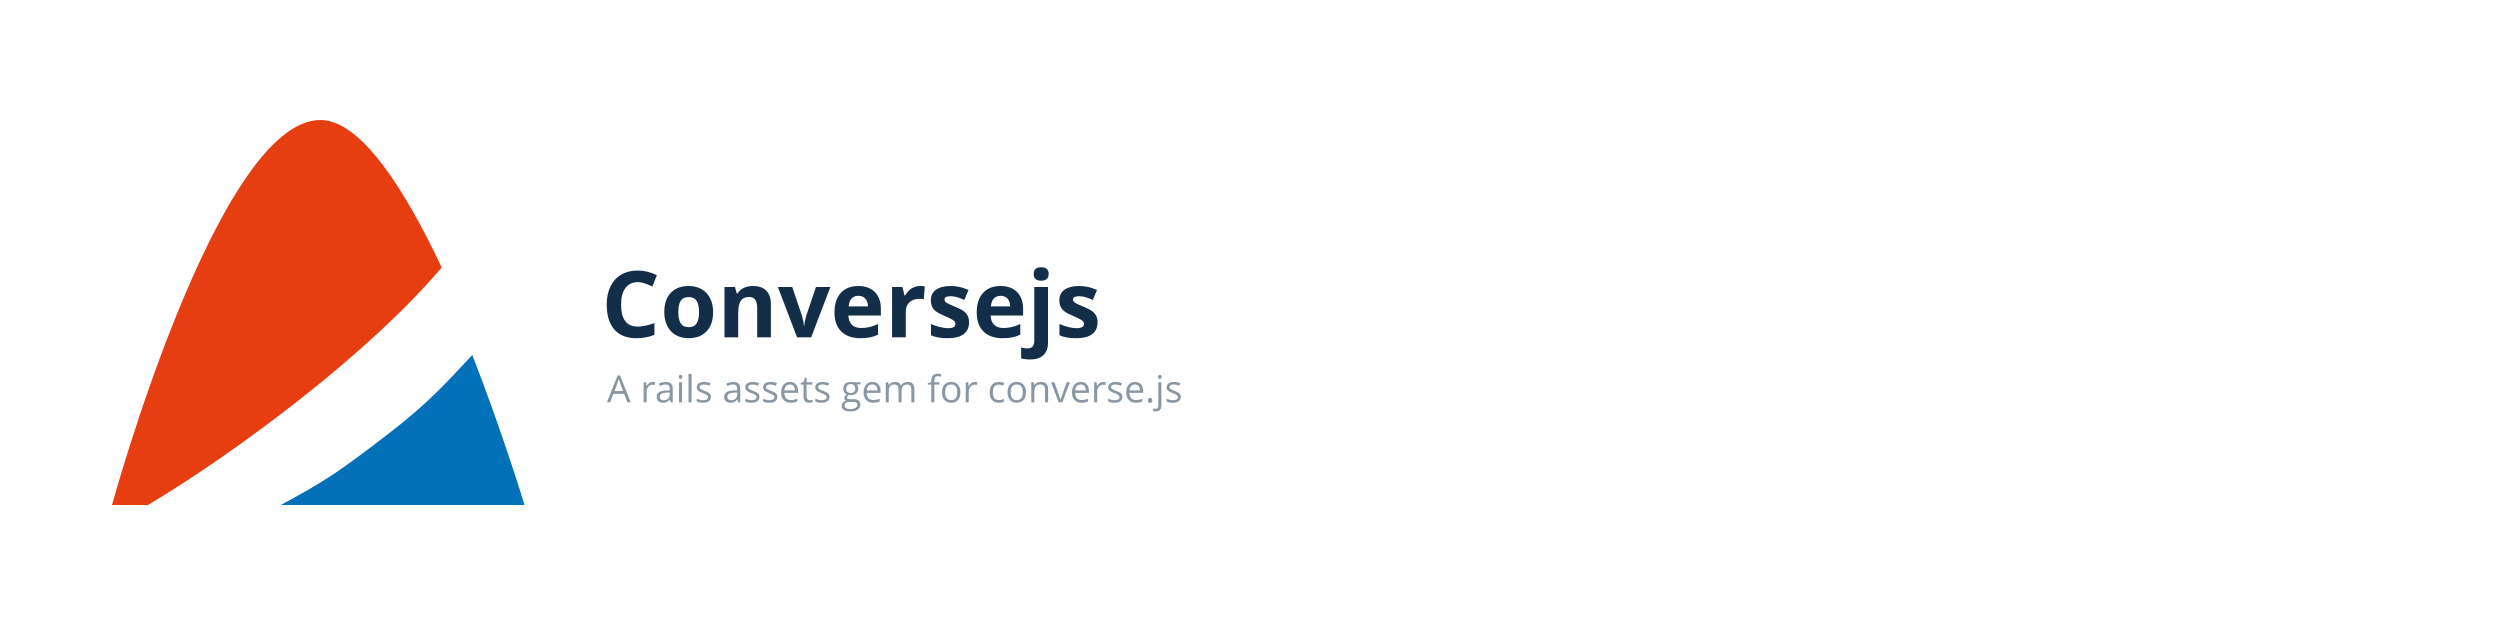
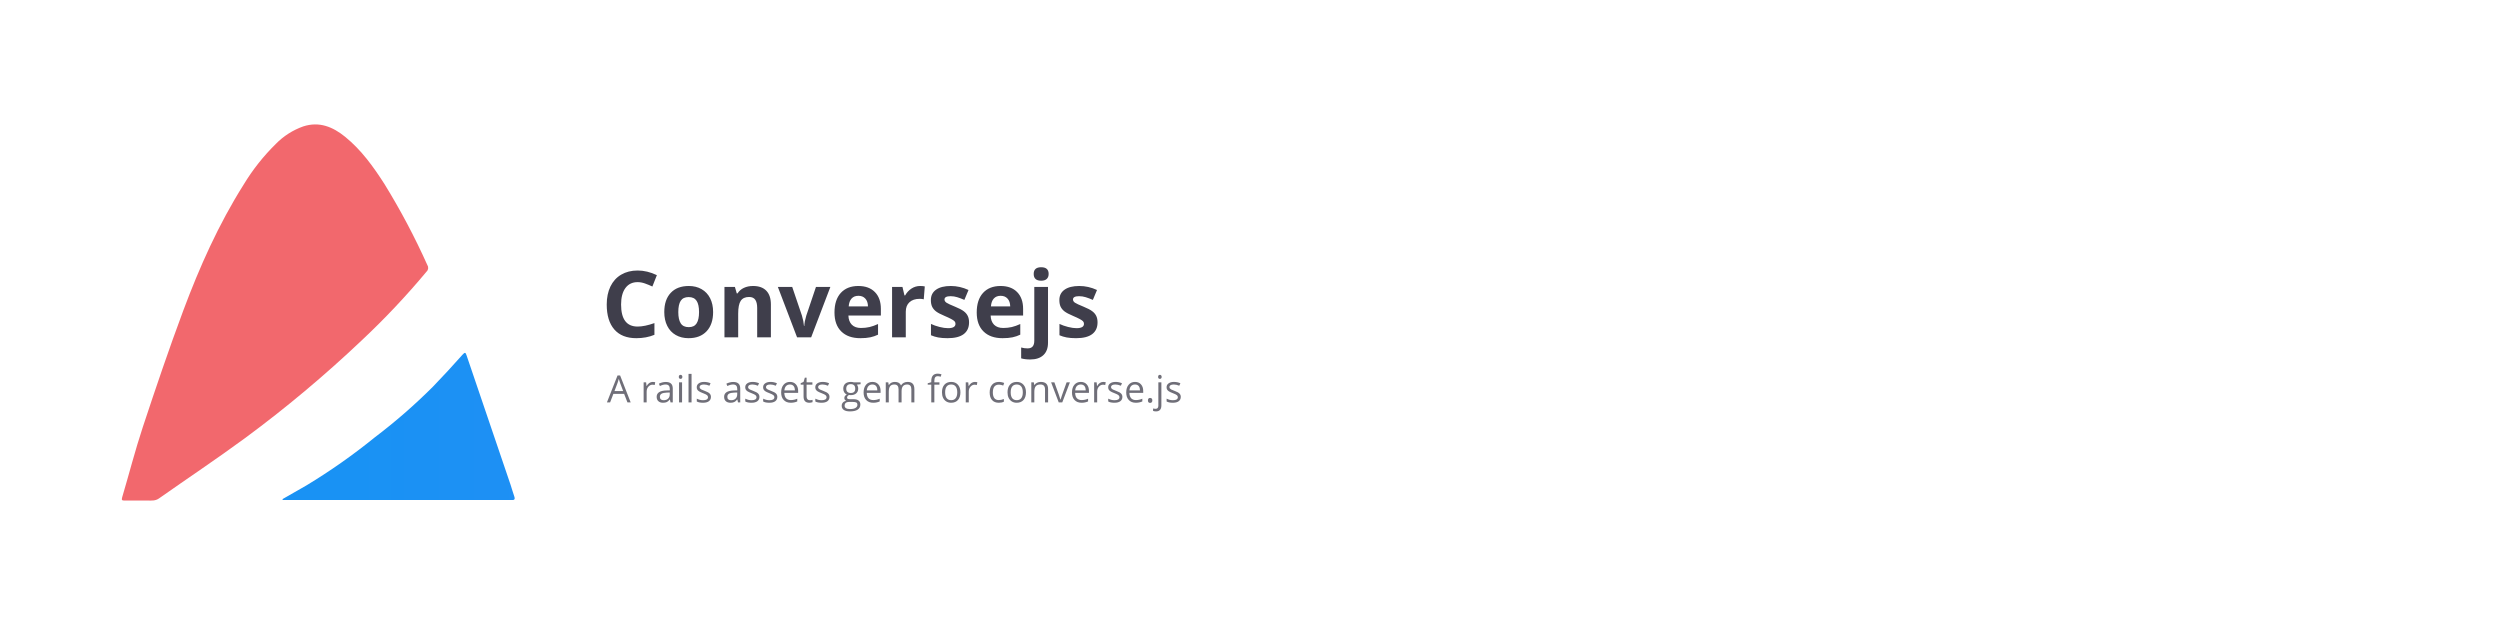
- <svg xmlns="http://www.w3.org/2000/svg" version="1.1" id="Ebene_1" x="0px" y="0px" viewBox="0 0 800 200" xml:space="preserve" width="800" height="200">
-   <defs id="defs31" />
-   <style type="text/css" id="style2">
-     .st0{fill-rule:evenodd;clip-rule:evenodd;fill:#E73E11;}
-     .st1{fill-rule:evenodd;clip-rule:evenodd;fill:#0371B9;}
-     .st2{fill:#132E48;}
-     .st3{font-family:'OpenSans-Bold';}
-     .st4{font-size:29.517px;}
-     .st5{fill-rule:evenodd;clip-rule:evenodd;fill:none;}
-     .st6{opacity:0.5;fill:#132E48;}
-     .st7{font-family:'OpenSans';}
-     .st8{font-size:12px;}
- </style>
-   <g transform="translate(0,1.53584)" id="g828">
-     <g transform="translate(35.93985,35.66416)" id="g8">
-       <path style="clip-rule:evenodd;fill:#e73e11;fill-rule:evenodd" id="path4" d="m -0.1,124.4 c 0,0 33.7,-123.2 66.7,-123.2 12.8,0 26.9,21.9 38.8,47.2 -23.6,27.9 -66.6,59.7 -94,76 -7.1,0 -11.5,0 -11.5,0 z" class="st0" />
-       <path style="clip-rule:evenodd;fill:#0371b9;fill-rule:evenodd" id="path6" d="m 88.1,101.8 c 13.5,-10.4 18.4,-16.2 27.1,-25.4 10,25.7 16.7,48 16.7,48 0,0 -41.4,0 -78,0 14.6,-7.9 18.7,-10.7 34.2,-22.6 z" class="st1" />
-     </g>
-     <text y="106.403" x="192.432" style="font-style:normal;font-variant:normal;font-weight:bold;font-stretch:normal;font-size:29.517px;font-family:'Open Sans', sans-serif;-inkscape-font-specification:'OpenSans-Bold, Bold';font-variant-ligatures:normal;font-variant-caps:normal;font-variant-numeric:normal;font-feature-settings:normal;text-align:start;writing-mode:lr-tb;text-anchor:start;fill:#132e48" id="text10" class="st2 st3 st4">Conversejs</text>
-     <rect style="clip-rule:evenodd;fill:none;fill-rule:evenodd" id="rect12" height="24" width="314.5" class="st5" y="118.064" x="194.24" />
-     <text y="127.221" x="194.217" style="font-size:12px;font-family:'Open Sans', sans-serif;opacity:0.5;fill:#132e48;-inkscape-font-specification:'Open Sans, sans-serif, Normal';font-weight:normal;font-style:normal;font-stretch:normal;font-variant:normal;text-anchor:start;text-align:start;writing-mode:lr;font-variant-ligatures:normal;font-variant-caps:normal;font-variant-numeric:normal;font-feature-settings:normal;" id="text14" class="st6 st7 st8">A rails assets gem for converse.js</text>
+ <svg xmlns="http://www.w3.org/2000/svg" id="hg-readme-banner-v2" viewBox="0 0 800 200" width="800" height="200">
+   <defs>
+     <linearGradient id="a" x1="112.46" y1="309.13" x2="314.5" y2="309.13" gradientUnits="userSpaceOnUse" gradientTransform="translate(-33.985 -122.816)">
+       <stop offset="0" stop-color="#1992f4" />
+       <stop offset="1" stop-color="#2b8af6" />
+     </linearGradient>
+   </defs>
+   <style>.st3{font-family:'OpenSans-Bold'}.st4{font-size:29.517px}.st5{fill-rule:evenodd;clip-rule:evenodd;fill:none}.st7{font-family:'OpenSans'}.st8{font-size:12px}@media (prefers-color-scheme:dark){text{fill:#f0f6fc!important}}</style>
+   <text y="107.939" x="192.432" style="font-family:'Open Sans', sans-serif;-inkscape-font-specification:'OpenSans-Bold, Bold';font-variant-ligatures:normal;font-variant-caps:normal;font-variant-numeric:normal;font-feature-settings:normal;text-align:start" class="st3 st4" font-weight="700" font-size="29.517" font-family="'Open Sans',sans-serif" fill="#3f3e4b">Conversejs</text>
+   <path class="st5" clip-rule="evenodd" fill="none" fill-rule="evenodd" d="M194.24 119.6h314.5v24h-314.5z" />
+   <text y="128.757" x="194.217" style="font-family:'Open Sans', sans-serif;-inkscape-font-specification:'Open Sans, sans-serif, Normal';font-variant-ligatures:normal;font-variant-caps:normal;font-variant-numeric:normal;font-feature-settings:normal;text-align:start" class="st7 st8" font-weight="400" font-size="12" font-family="'Open Sans',sans-serif" opacity=".75" fill="#3f3e4b">A rails assets gem for converse.js</text>
+   <g transform="translate(33.985 122.816)">
+     <path d="M129.427 32.4q-7-20.71-14.09-41.44c-.33-1-.52-1.18-1.34-.25-3.1 3.48-6.25 6.92-9.49 10.26a180.23 180.23 0 0 1-18.54 16.15 193.7 193.7 0 0 1-21.95 15.43c-2.53 1.47-5.08 2.91-7.62 4.36l.11.27h73.05c1 .1 1.4-.13 1-1.22-.4-1.09-.73-2.38-1.13-3.56z" fill="url(#a)" />
+     <path d="M89.077-63.87c-3.57-5.58-7.42-10.95-12.62-15.17-3.93-3.19-8.28-5-13.42-3.32a23 23 0 0 0-8.76 5.6 66.77 66.77 0 0 0-10.34 13.09c-8 12.68-14.06 26.28-19.28 40.25-4.6 12.33-8.82 24.8-12.95 37.29-2.45 7.41-4.39 15-6.61 22.49-.26.88 0 1 .79 1h7.4c1.23 0 2.44.14 3.6-.68 9.17-6.45 18.51-12.67 27.55-19.31a396.21 396.21 0 0 0 37.36-31.3 245.79 245.79 0 0 0 20.74-22 1.6 1.6 0 0 0 .26-2 224.45 224.45 0 0 0-13.72-25.94z" fill="#f2686d" />
  </g>
</svg>
